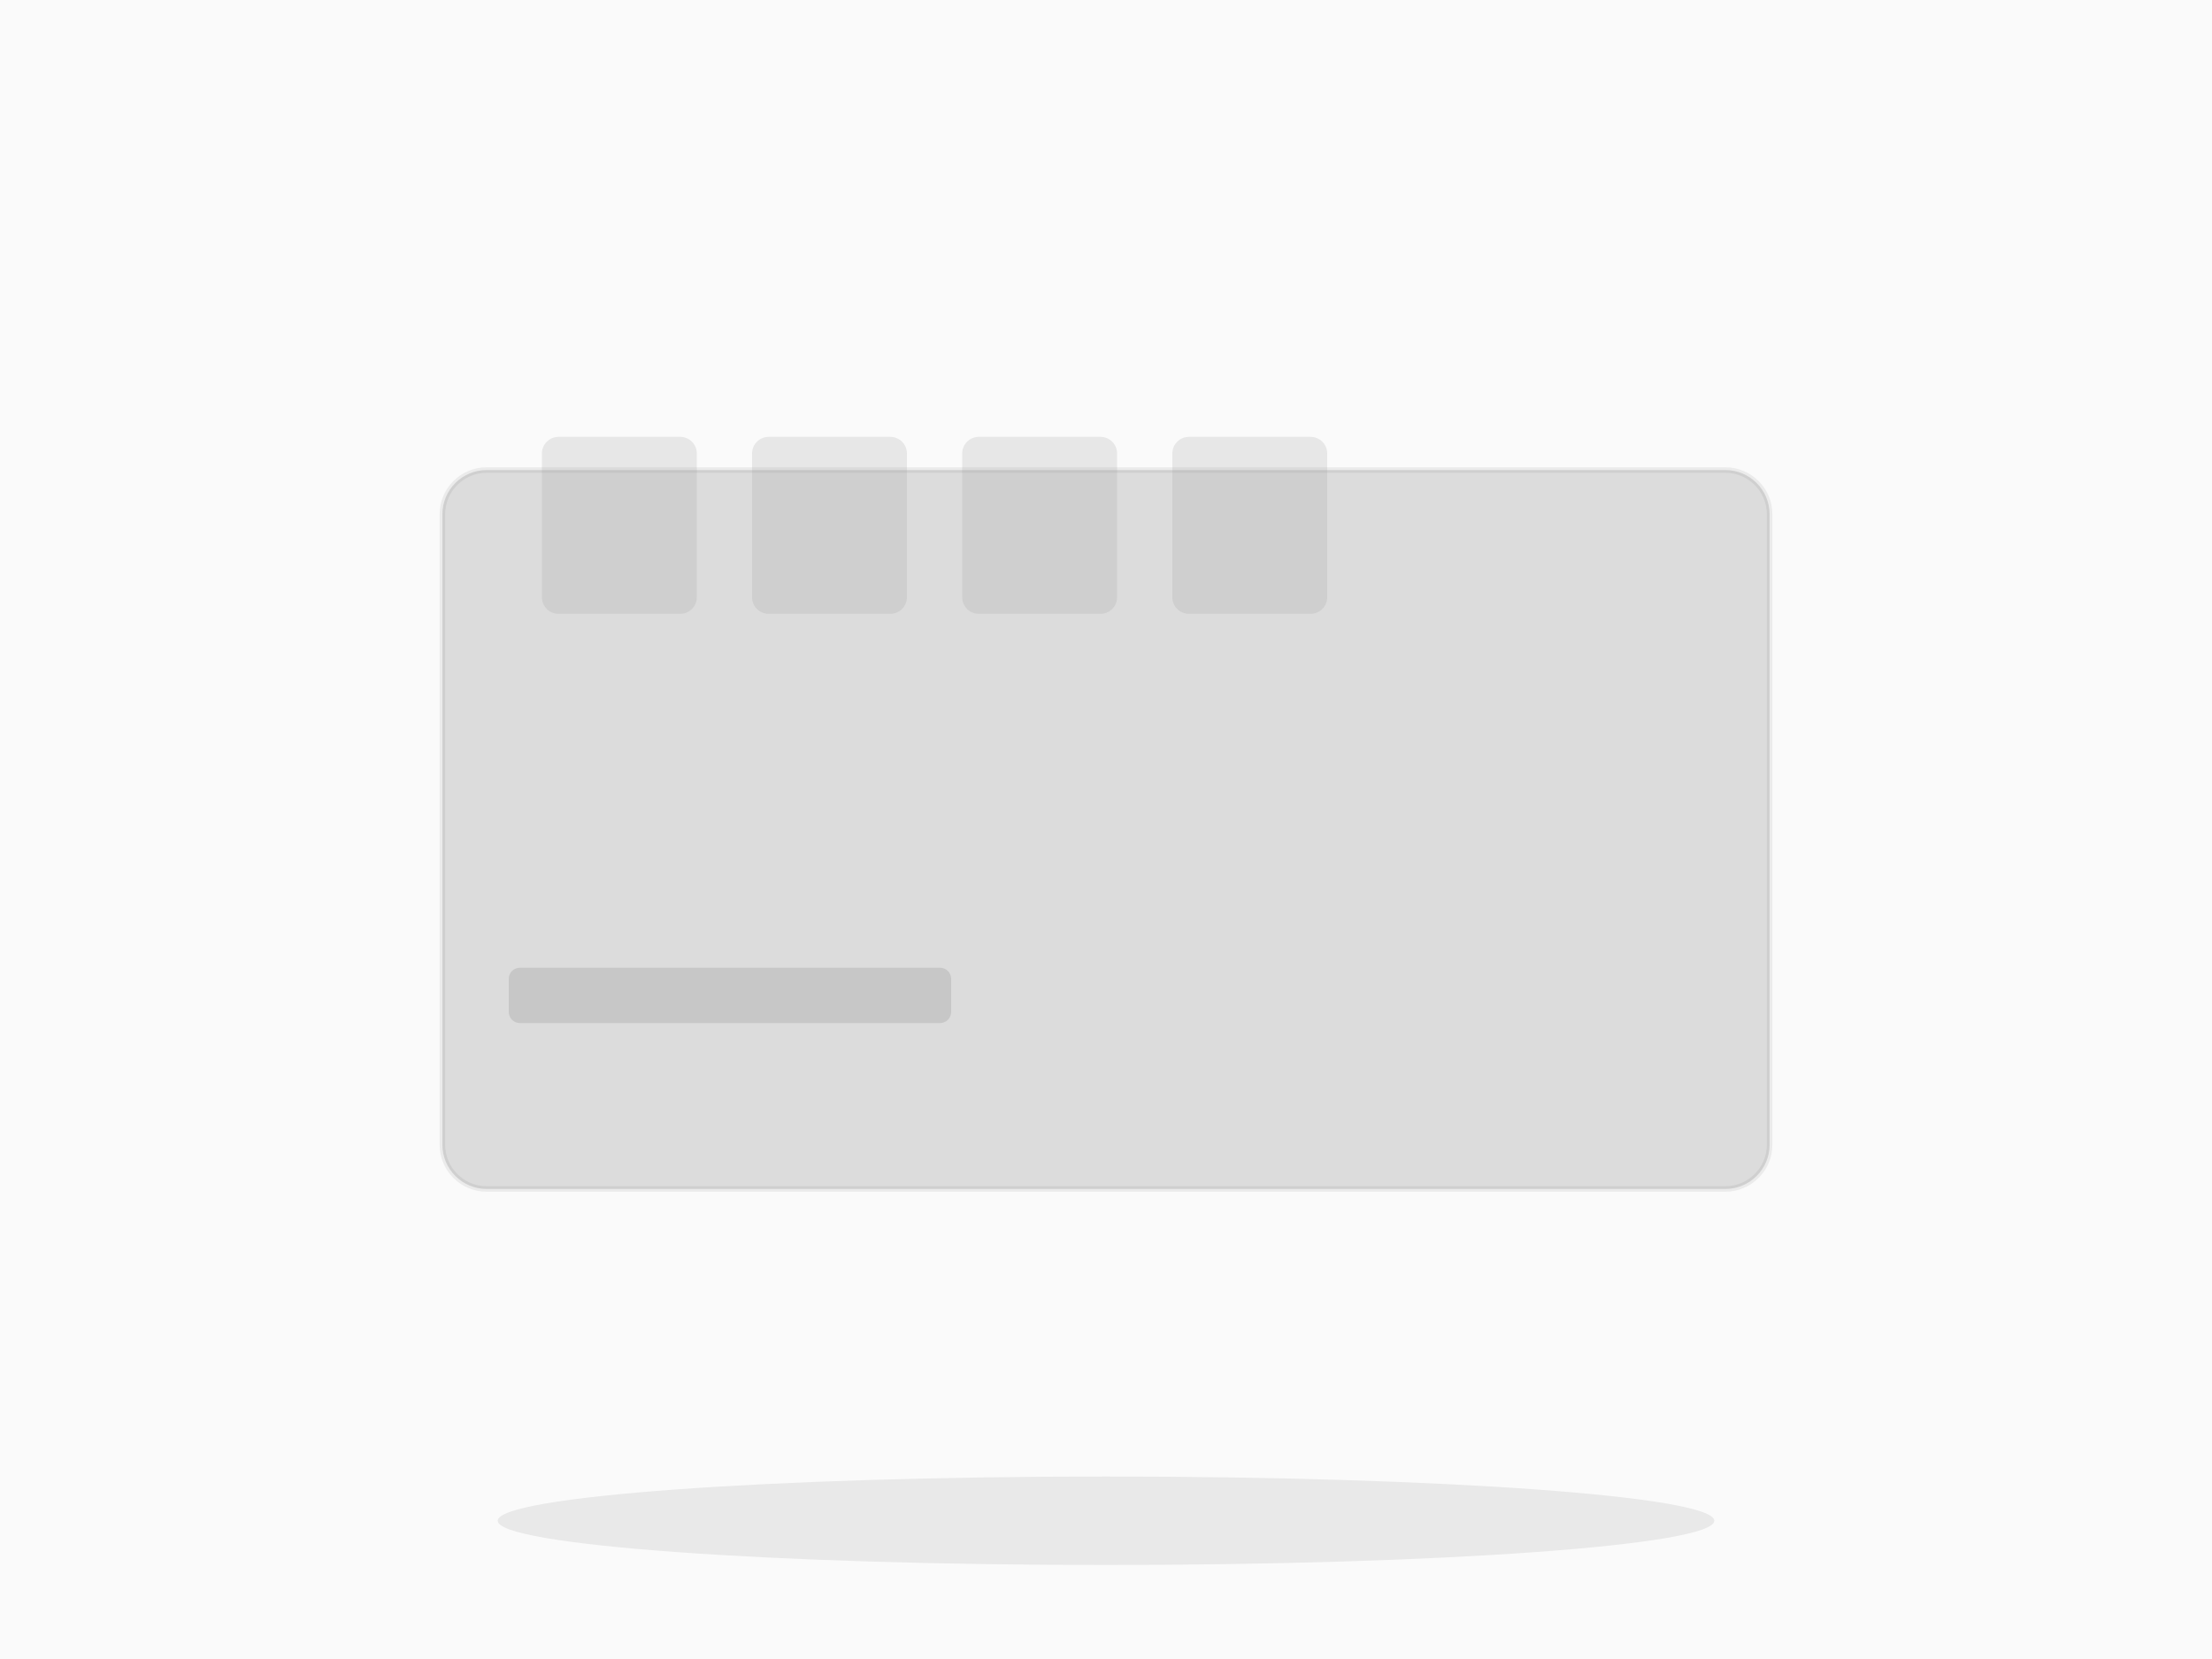
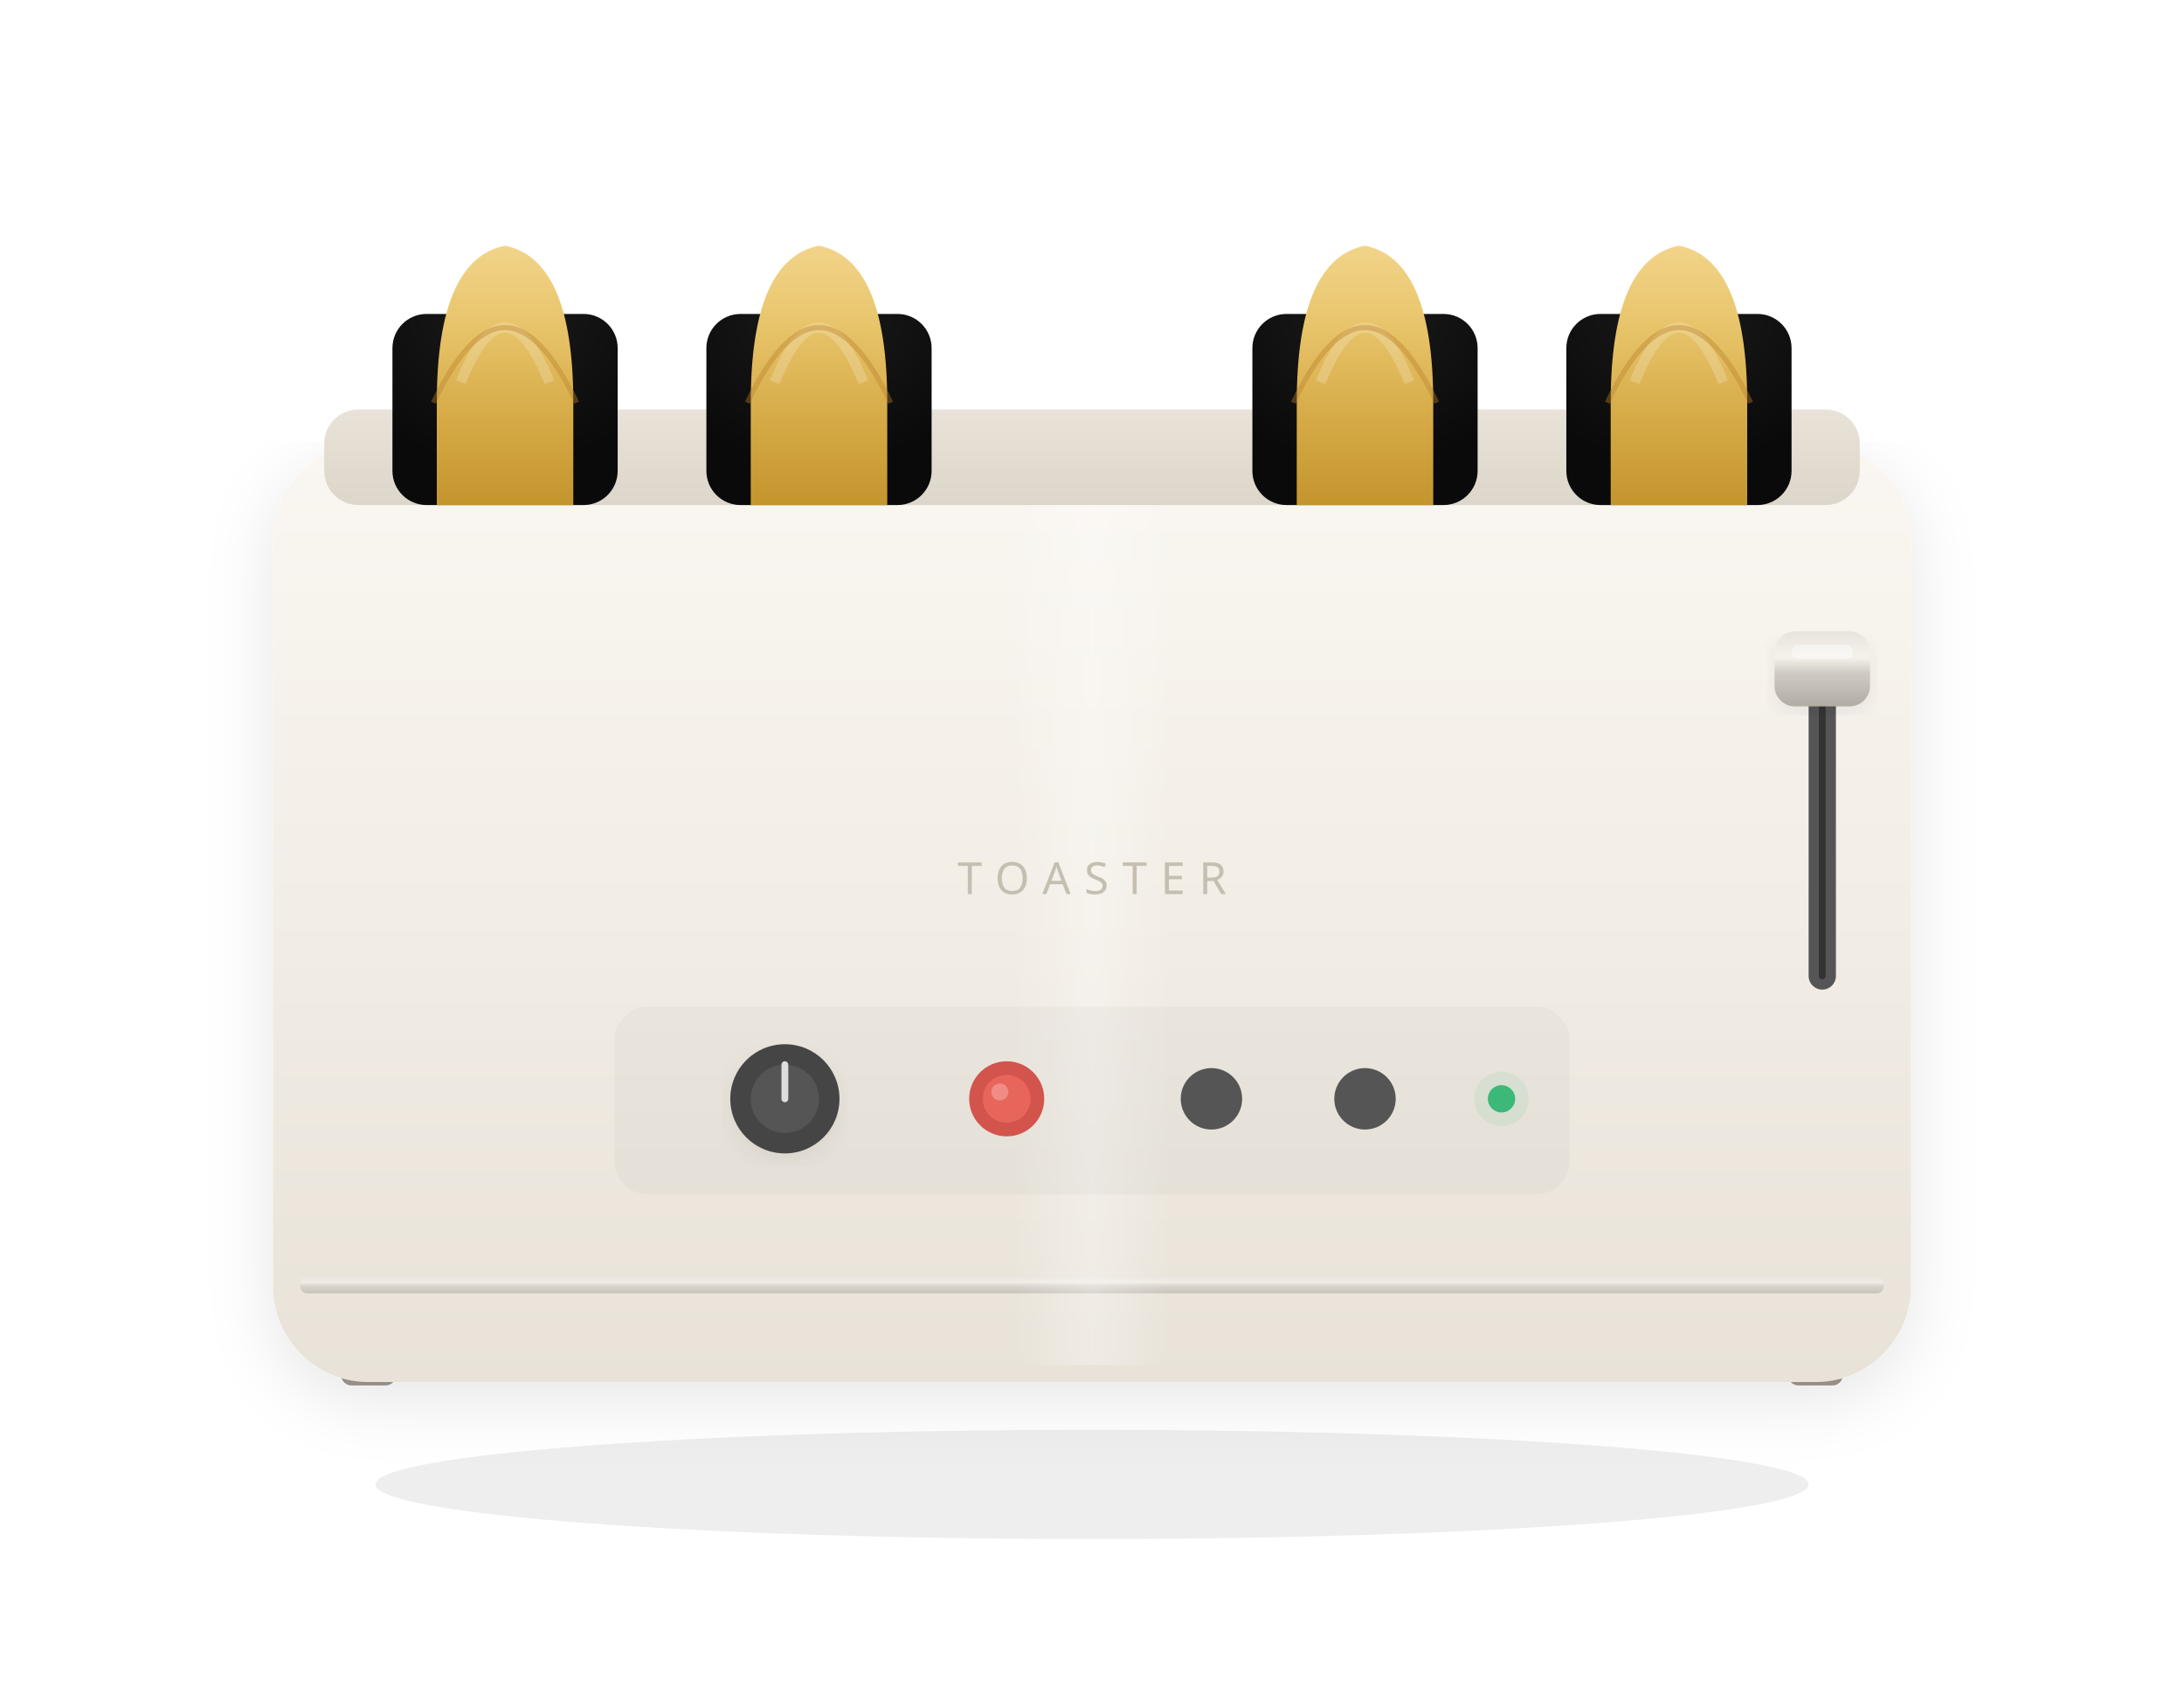
- <svg xmlns="http://www.w3.org/2000/svg" viewBox="0 0 400 300" width="400" height="300">
-   <rect width="400" height="300" fill="#FAFAFA" />
-   <ellipse cx="200" cy="275" rx="110" ry="8" fill="rgba(0,0,0,0.07)" />
-   <rect x="80" y="85" width="240" height="130" rx="8" fill="#DCDCDC" stroke="rgba(0,0,0,0.06)" stroke-width="1" />
-   <rect x="98" y="79" width="28" height="32" rx="3" fill="#999" opacity="0.2" />
-   <rect x="136" y="79" width="28" height="32" rx="3" fill="#999" opacity="0.2" />
-   <rect x="174" y="79" width="28" height="32" rx="3" fill="#999" opacity="0.2" />
-   <rect x="212" y="79" width="28" height="32" rx="3" fill="#999" opacity="0.2" />
-   <rect x="92" y="175" width="80" height="10" rx="2" fill="#888" opacity="0.25" />
+ <svg xmlns="http://www.w3.org/2000/svg" viewBox="0 0 640 500" width="640" height="500">
+   <defs>
+     <linearGradient id="bodyGrad" x1="0" y1="0" x2="0" y2="1">
+       <stop offset="0%" stop-color="#faf7f2" />
+       <stop offset="50%" stop-color="#f2ede5" />
+       <stop offset="100%" stop-color="#e8e2d8" />
+     </linearGradient>
+     <linearGradient id="topGrad" x1="0" y1="0" x2="0" y2="1">
+       <stop offset="0%" stop-color="#e8e2d8" />
+       <stop offset="100%" stop-color="#ddd6ca" />
+     </linearGradient>
+     <linearGradient id="breadFace" x1="0" y1="0" x2="0" y2="1">
+       <stop offset="0%" stop-color="#f2d48a" />
+       <stop offset="25%" stop-color="#eac870" />
+       <stop offset="70%" stop-color="#d4a843" />
+       <stop offset="100%" stop-color="#c4952e" />
+     </linearGradient>
+     <linearGradient id="chrome" x1="0" y1="0" x2="0" y2="1">
+       <stop offset="0%" stop-color="#e8e4dc" />
+       <stop offset="35%" stop-color="#f5f2ec" />
+       <stop offset="55%" stop-color="#d0ccc4" />
+       <stop offset="100%" stop-color="#b0aca4" />
+     </linearGradient>
+     <radialGradient id="slotInner" cx="0.5" cy="0" r="0.8">
+       <stop offset="0%" stop-color="#1a1a1a" />
+       <stop offset="100%" stop-color="#0a0a0a" />
+     </radialGradient>
+     <linearGradient id="sheen" x1="0" y1="0" x2="1" y2="0">
+       <stop offset="0%" stop-color="rgba(255,255,255,0)" />
+       <stop offset="45%" stop-color="rgba(255,255,255,0)" />
+       <stop offset="50%" stop-color="rgba(255,255,255,0.3)" />
+       <stop offset="55%" stop-color="rgba(255,255,255,0)" />
+       <stop offset="100%" stop-color="rgba(255,255,255,0)" />
+       <animateTransform attributeName="gradientTransform" type="translate" from="-1 0" to="1 0" dur="4.2s" repeatCount="indefinite" />
+     </linearGradient>
+     <filter id="drop" x="-6%" y="-2%" width="112%" height="112%">
+       <feDropShadow dx="0" dy="5" stdDeviation="10" flood-color="#000" flood-opacity="0.10" />
+     </filter>
+     <filter id="soft" x="-8%" y="-4%" width="116%" height="116%">
+       <feDropShadow dx="0" dy="2" stdDeviation="3" flood-color="#000" flood-opacity="0.06" />
+     </filter>
+   </defs>
+   <ellipse cx="320" cy="435" rx="210" ry="16" fill="rgba(0,0,0,0.07)" />
+   <rect x="100" y="398" width="16" height="8" rx="3" fill="#a09890" />
+   <rect x="524" y="398" width="16" height="8" rx="3" fill="#a09890" />
+   <rect x="80" y="130" width="480" height="275" rx="28" fill="url(#bodyGrad)" filter="url(#drop)" />
+   <rect x="88" y="374" width="464" height="5" rx="2" fill="url(#chrome)" opacity="0.6" />
+   <rect x="85" y="135" width="470" height="265" rx="24" fill="url(#sheen)" pointer-events="none" />
+   <rect x="95" y="120" width="450" height="28" rx="10" fill="url(#topGrad)" />
+   <rect x="115" y="92" width="66" height="56" rx="10" fill="url(#slotInner)" />
+   <rect x="207" y="92" width="66" height="56" rx="10" fill="url(#slotInner)" />
+   <rect x="367" y="92" width="66" height="56" rx="10" fill="url(#slotInner)" />
+   <rect x="459" y="92" width="66" height="56" rx="10" fill="url(#slotInner)" />
+   <g>
+     <path d="M128 148 L128 118 Q128 76 148 72 Q168 76 168 118 L168 148 Z" fill="url(#breadFace)" />
+     <path d="M135 112 Q148 80 161 112" fill="none" stroke="rgba(255,255,255,0.2)" stroke-width="3" />
+     <path d="M127 118 Q148 74 169 118" fill="none" stroke="#b8802a" stroke-width="1.5" opacity="0.4" />
+   </g>
+   <g>
+     <path d="M220 148 L220 118 Q220 76 240 72 Q260 76 260 118 L260 148 Z" fill="url(#breadFace)" />
+     <path d="M227 112 Q240 80 253 112" fill="none" stroke="rgba(255,255,255,0.2)" stroke-width="3" />
+     <path d="M219 118 Q240 74 261 118" fill="none" stroke="#b8802a" stroke-width="1.5" opacity="0.4" />
+   </g>
+   <g>
+     <path d="M380 148 L380 118 Q380 76 400 72 Q420 76 420 118 L420 148 Z" fill="url(#breadFace)" />
+     <path d="M387 112 Q400 80 413 112" fill="none" stroke="rgba(255,255,255,0.2)" stroke-width="3" />
+     <path d="M379 118 Q400 74 421 118" fill="none" stroke="#b8802a" stroke-width="1.5" opacity="0.4" />
+   </g>
+   <g>
+     <path d="M472 148 L472 118 Q472 76 492 72 Q512 76 512 118 L512 148 Z" fill="url(#breadFace)" />
+     <path d="M479 112 Q492 80 505 112" fill="none" stroke="rgba(255,255,255,0.2)" stroke-width="3" />
+     <path d="M471 118 Q492 74 513 118" fill="none" stroke="#b8802a" stroke-width="1.5" opacity="0.4" />
+   </g>
+   <rect x="530" y="190" width="8" height="100" rx="4" fill="#555" />
+   <rect x="533" y="193" width="2" height="94" rx="1" fill="#333" />
+   <rect x="520" y="185" width="28" height="22" rx="6" fill="url(#chrome)" filter="url(#soft)" />
+   <rect x="525" y="189" width="18" height="4" rx="2" fill="rgba(255,255,255,0.4)" />
+   <rect x="180" y="295" width="280" height="55" rx="10" fill="rgba(0,0,0,0.03)" />
+   <circle cx="230" cy="322" r="16" fill="#444" filter="url(#soft)" />
+   <circle cx="230" cy="322" r="10" fill="#555" />
+   <line x1="230" y1="322" x2="230" y2="312" stroke="#ddd" stroke-width="2" stroke-linecap="round" />
+   <circle cx="295" cy="322" r="11" fill="#d3544d" />
+   <circle cx="295" cy="322" r="7" fill="#e8655c" />
+   <circle cx="293" cy="320" r="2.5" fill="rgba(255,255,255,0.25)" />
+   <circle cx="355" cy="322" r="9" fill="#555" />
+   <circle cx="400" cy="322" r="9" fill="#555" />
+   <circle cx="440" cy="322" r="4" fill="#3cb878">
+     <animate attributeName="opacity" values="0.3;1;0.3" dur="2.2s" repeatCount="indefinite" />
+   </circle>
+   <circle cx="440" cy="322" r="8" fill="#3cb878" opacity="0.1">
+     <animate attributeName="opacity" values="0.03;0.16;0.03" dur="2.2s" repeatCount="indefinite" />
+     <animate attributeName="r" values="7;12;7" dur="2.2s" repeatCount="indefinite" />
+   </circle>
+   <g opacity="0.45">
+     <path d="M145 72 Q142 52 147 32 Q150 15 146 0" fill="none" stroke="#bbb" stroke-width="2.3" stroke-linecap="round" opacity="0">
+       <animate attributeName="opacity" values="0;0.55;0" dur="2.4s" begin="0s" repeatCount="indefinite" />
+       <animateTransform attributeName="transform" type="translate" from="0 0" to="-3 -18" dur="2.4s" begin="0s" repeatCount="indefinite" />
+     </path>
+     <path d="M240 70 Q243 50 238 32 Q235 15 240 0" fill="none" stroke="#bbb" stroke-width="2" stroke-linecap="round" opacity="0">
+       <animate attributeName="opacity" values="0;0.5;0" dur="2.7s" begin="0.6s" repeatCount="indefinite" />
+       <animateTransform attributeName="transform" type="translate" from="0 0" to="2 -20" dur="2.7s" begin="0.6s" repeatCount="indefinite" />
+     </path>
+     <path d="M395 70 Q392 52 396 34 Q399 16 395 0" fill="none" stroke="#bbb" stroke-width="2.3" stroke-linecap="round" opacity="0">
+       <animate attributeName="opacity" values="0;0.5;0" dur="2.5s" begin="0.3s" repeatCount="indefinite" />
+       <animateTransform attributeName="transform" type="translate" from="0 0" to="3 -16" dur="2.5s" begin="0.3s" repeatCount="indefinite" />
+     </path>
+     <path d="M490 72 Q493 50 488 32 Q485 15 490 0" fill="none" stroke="#bbb" stroke-width="2" stroke-linecap="round" opacity="0">
+       <animate attributeName="opacity" values="0;0.45;0" dur="2.6s" begin="1s" repeatCount="indefinite" />
+       <animateTransform attributeName="transform" type="translate" from="0 0" to="-4 -18" dur="2.6s" begin="1s" repeatCount="indefinite" />
+     </path>
+   </g>
+   <text x="320" y="262" text-anchor="middle" font-family="system-ui, sans-serif" font-size="13" font-weight="500" letter-spacing="4" fill="#c5bfb2">TOASTER</text>
</svg>
